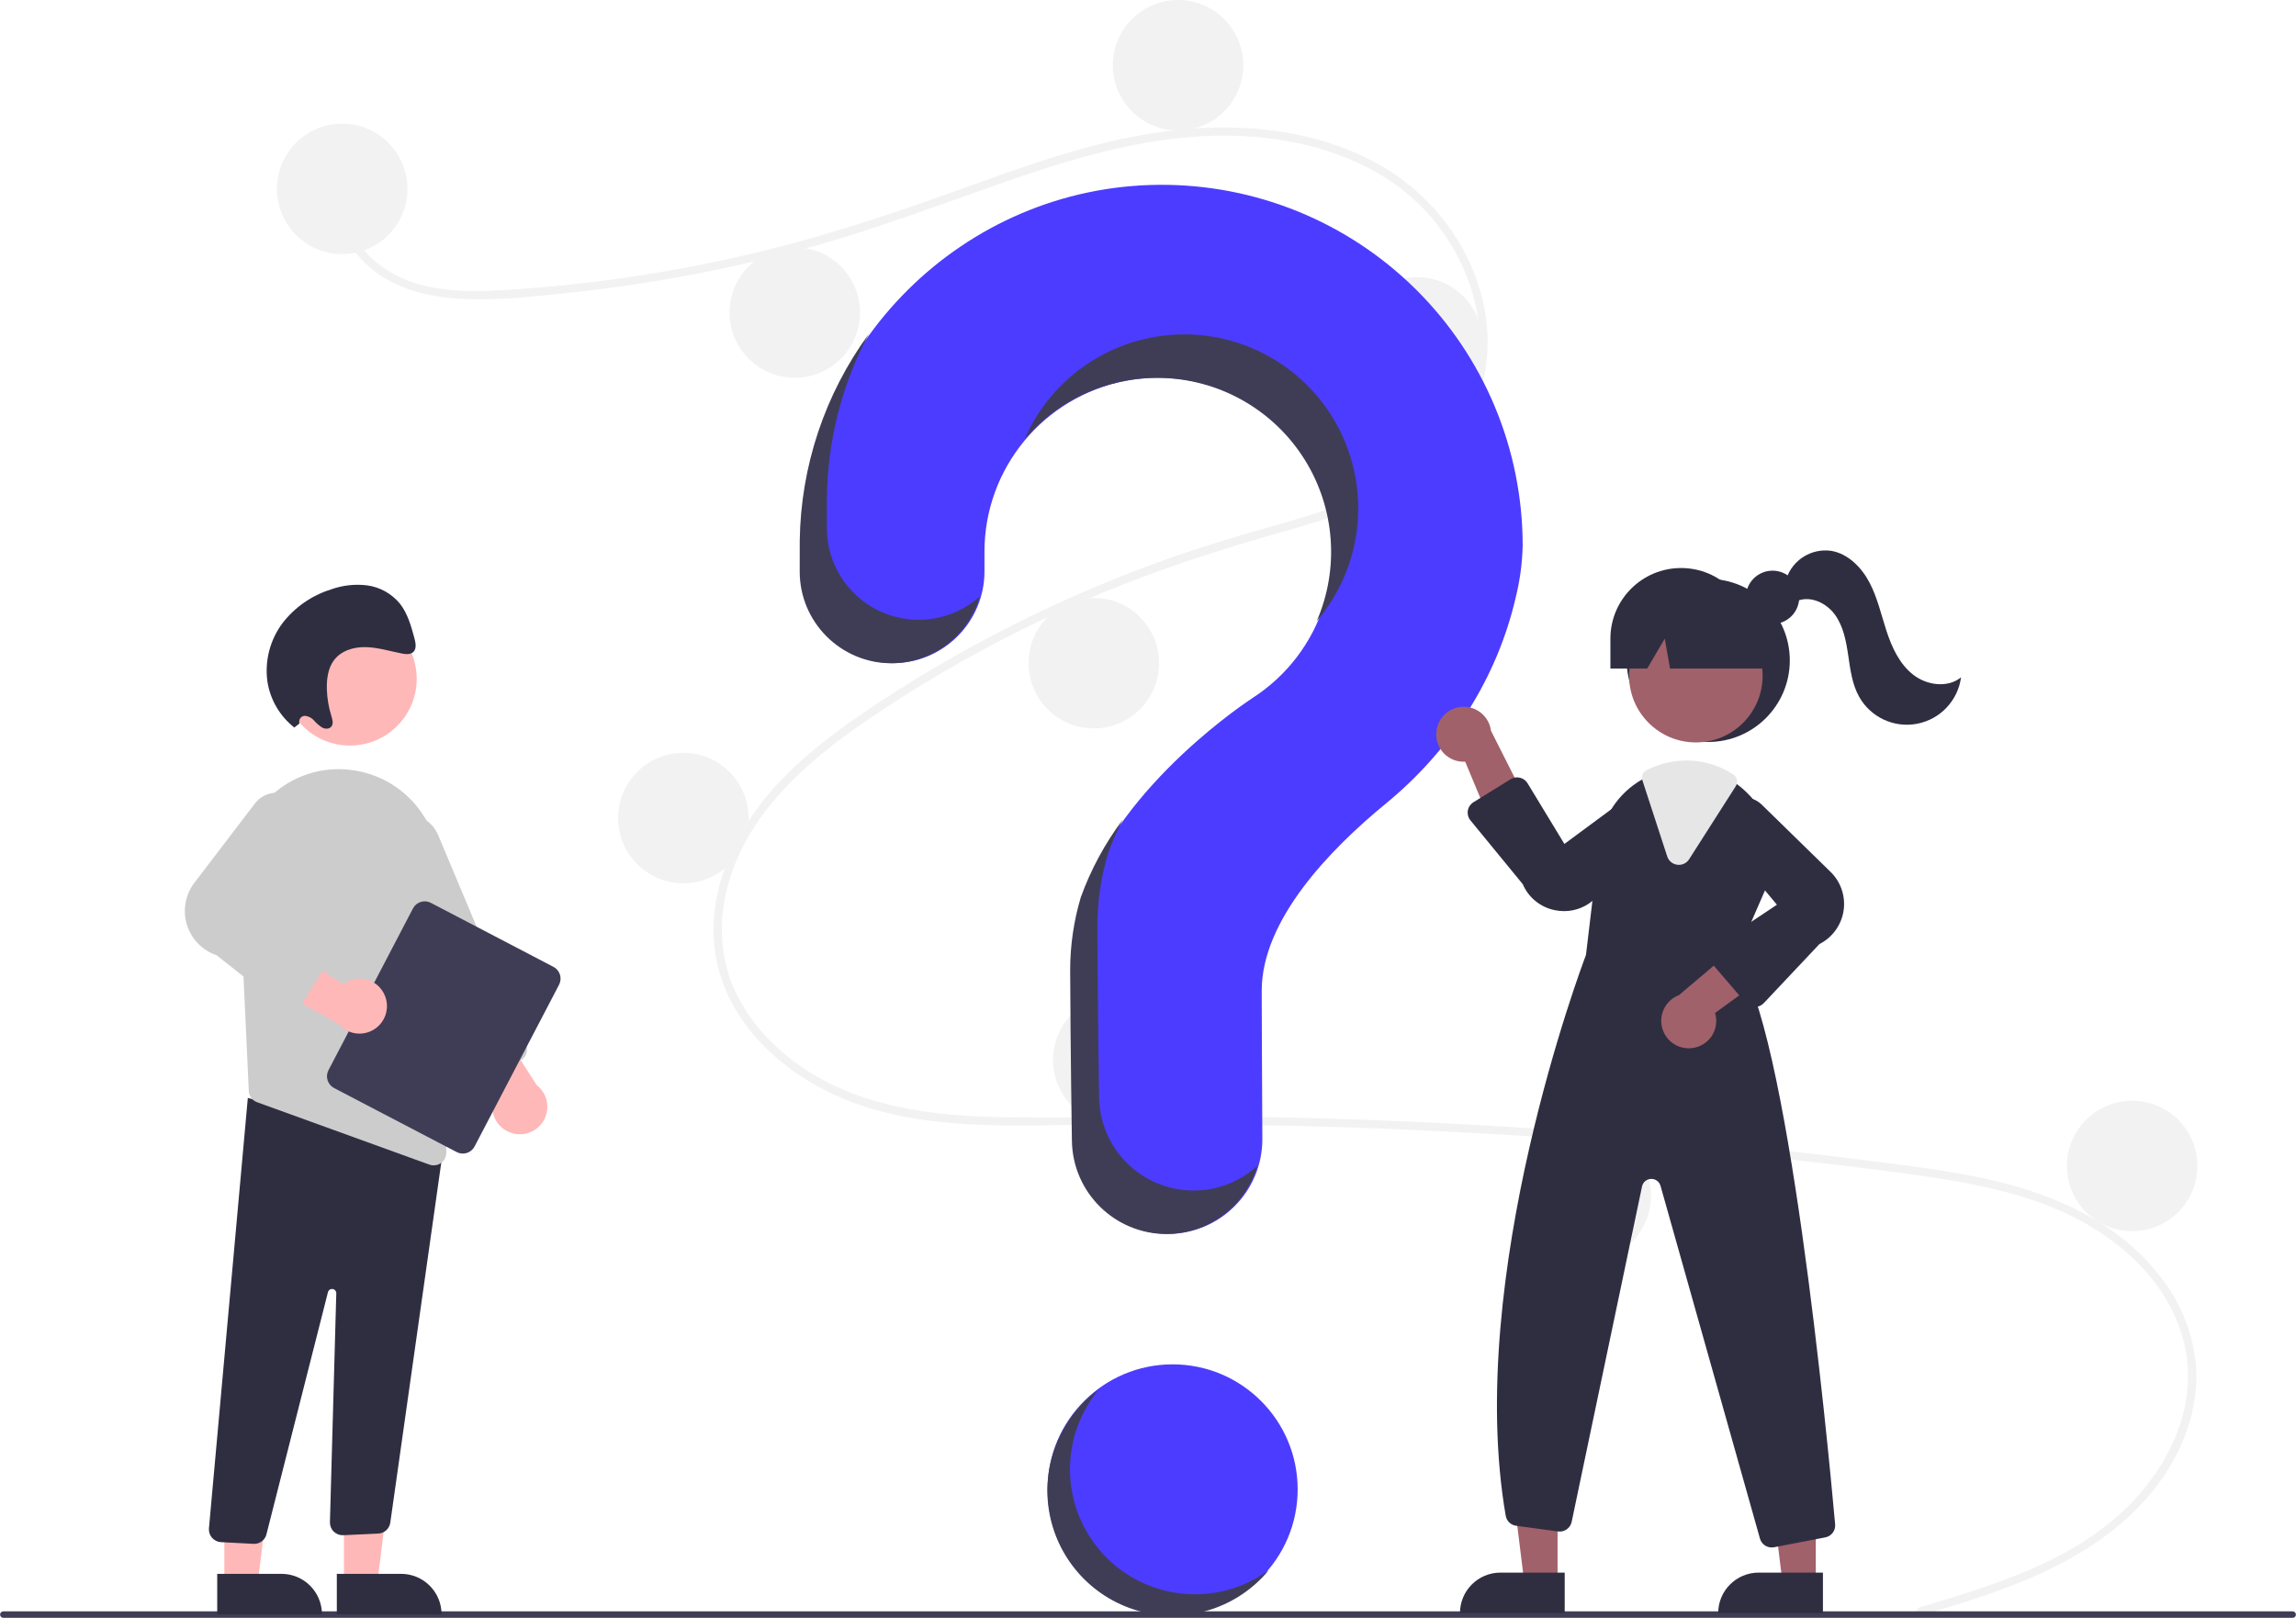
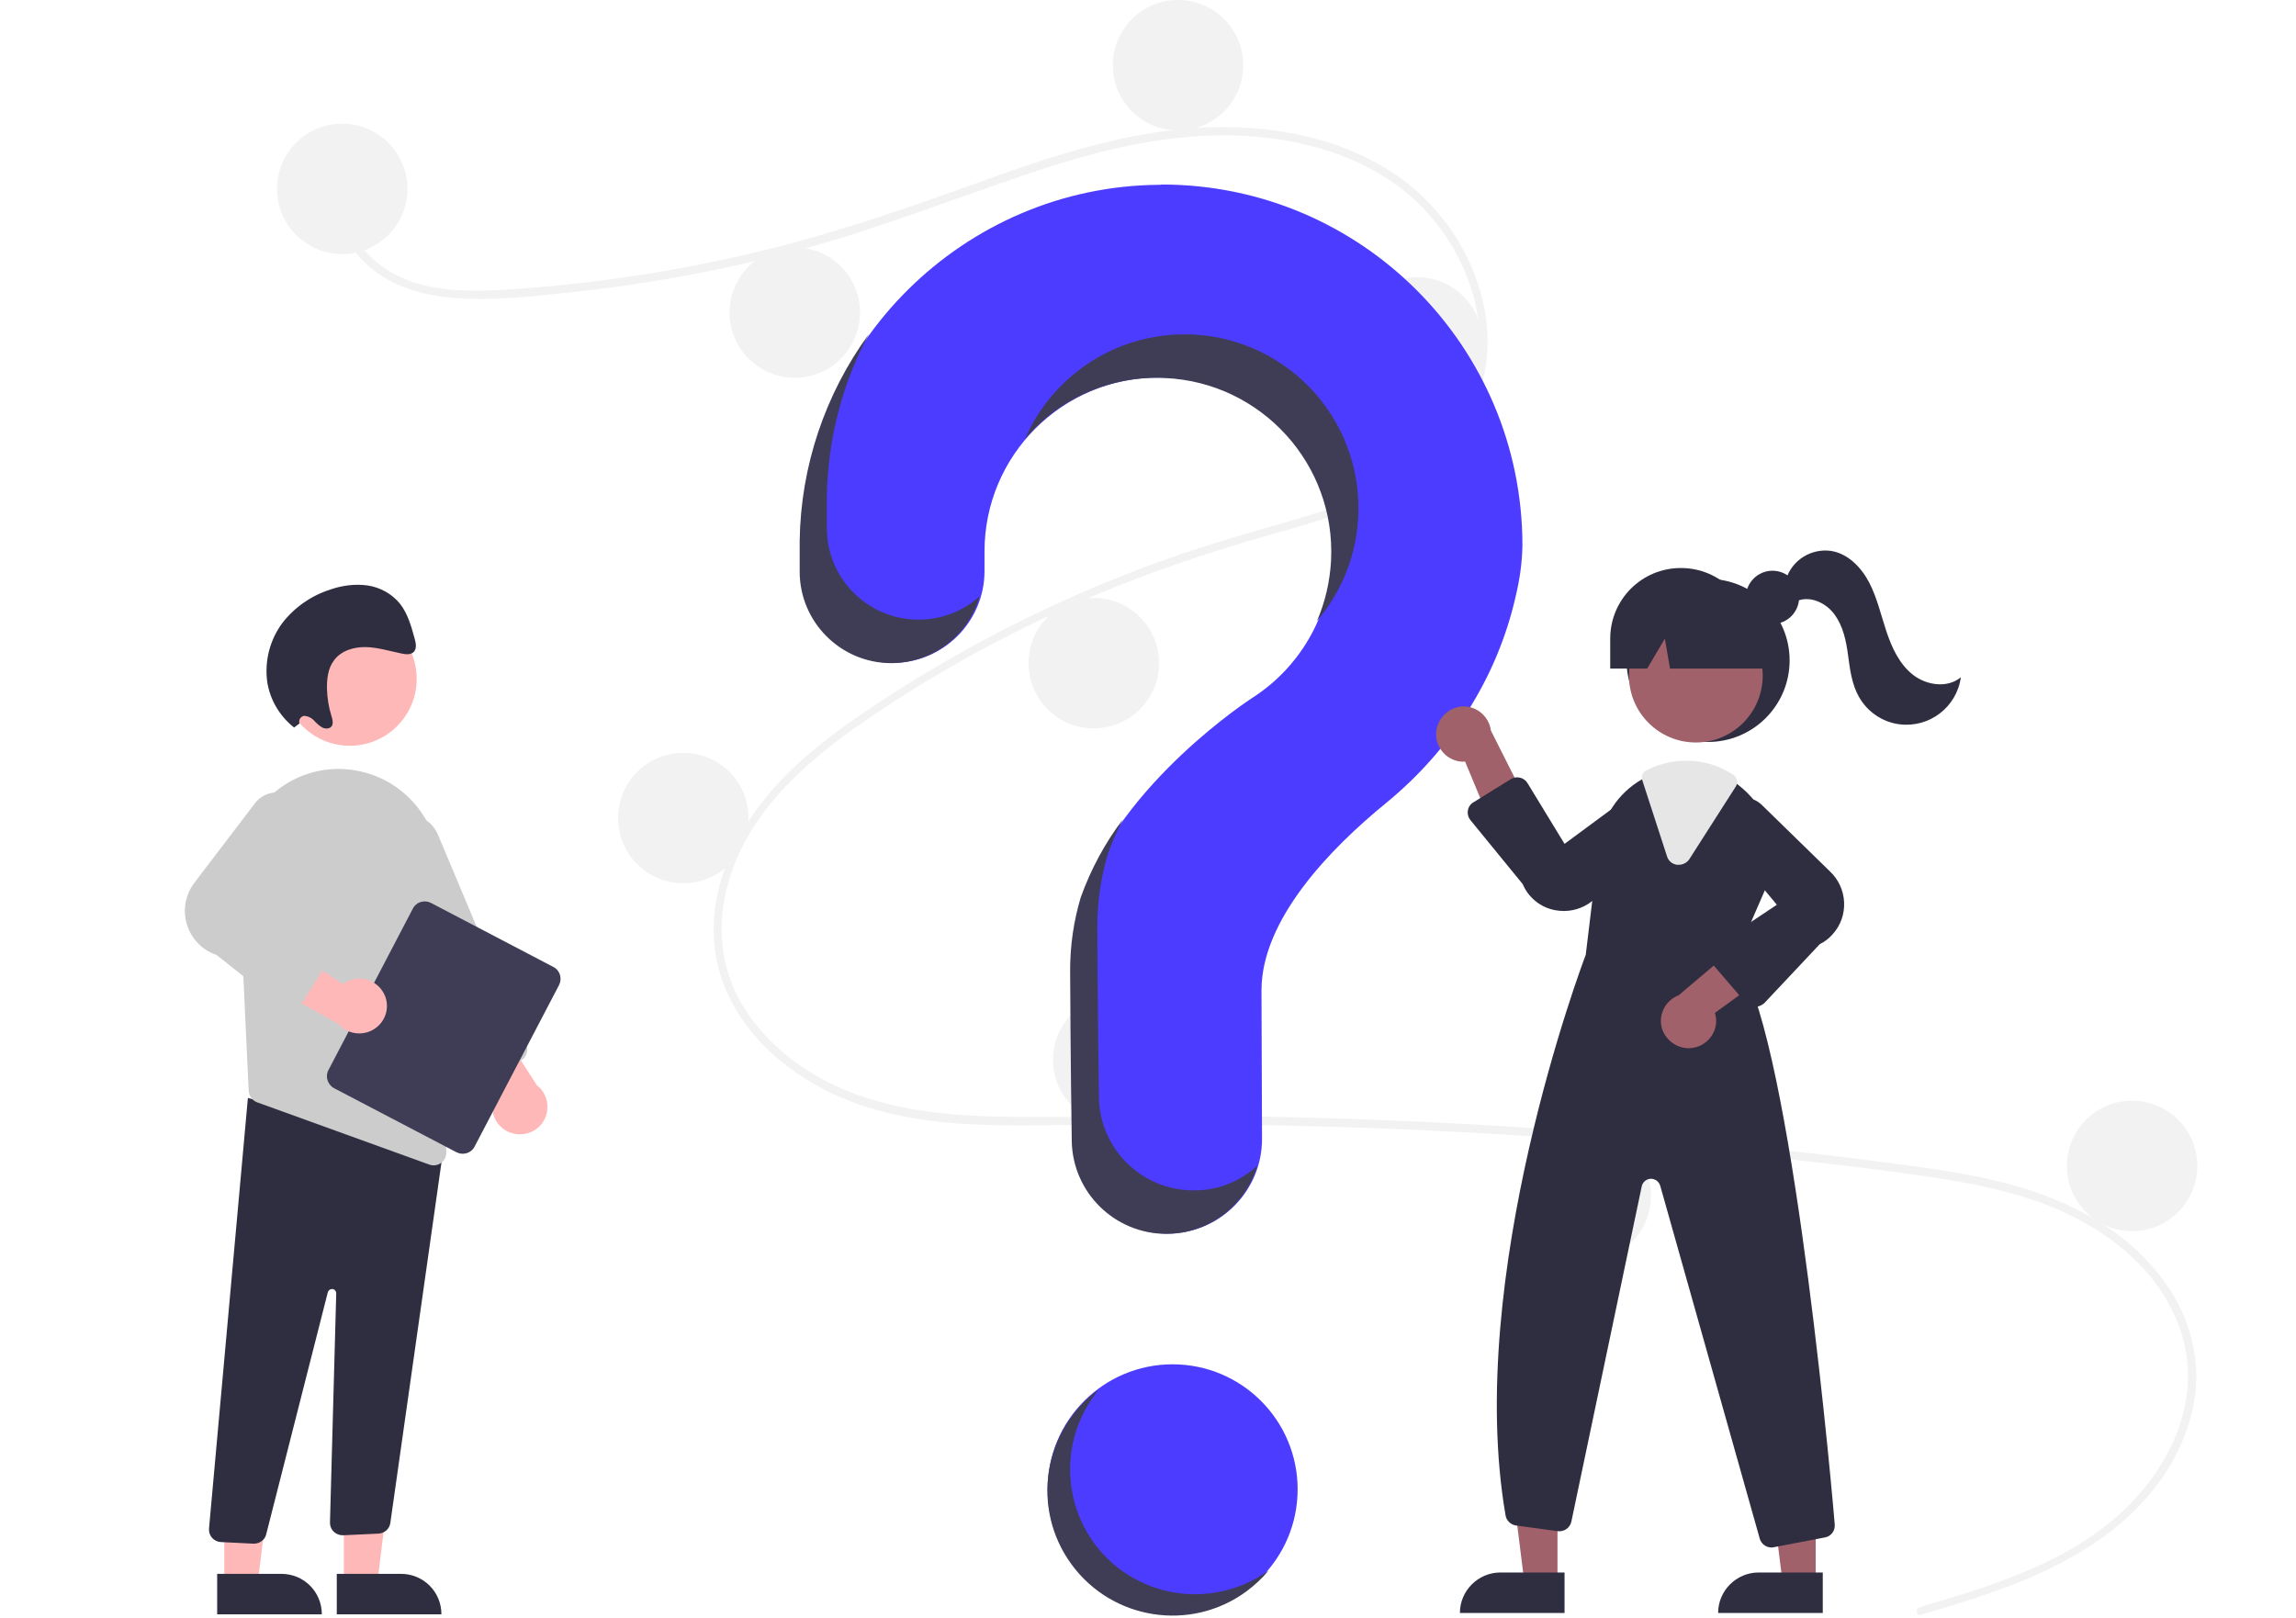
- <svg xmlns="http://www.w3.org/2000/svg" id="ef672dd0-2e16-4c9d-8107-606b55e40777" data-name="Layer 1" width="844.675" height="595.262" viewBox="0 0 844.675 595.262">
-   <circle cx="431.393" cy="548" r="46" fill="#4c3cff" />
-   <path d="M883.862,743.785c25.735-7.729,53.094-15.788,73.503-34.161,18.238-16.418,30.55-41.489,22.995-66.112-7.54-24.572-30.124-40.956-53.442-49.105-13.225-4.622-27.061-7.186-40.891-9.2-15.035-2.19-30.136-3.984-45.23-5.71q-91.677-10.486-184.044-12.811c-30.385-.765-60.764-.747-91.152-.306-27.139.394-55.722.384-80.899-11.151-19.578-8.97-37.348-25.289-42.803-46.734-6.297-24.755,5.318-49.964,21.98-67.892,8.783-9.45,19.047-17.404,29.636-24.717,11.487-7.934,23.375-15.306,35.521-22.188a494.634,494.634,0,0,1,74.767-34.468c12.746-4.634,25.68-8.633,38.728-12.321,11.017-3.115,22.068-6.234,32.716-10.477,20.583-8.204,40.161-22.1,45.395-44.881,4.96-21.591-3.403-45.031-18.065-61.071-16.963-18.557-42.539-26.692-67.06-28.008-27.528-1.478-54.422,5.412-80.297,14.156-27.597,9.326-54.599,20.049-82.778,27.603a556.958,556.958,0,0,1-85.196,15.837c-14.082,1.5-28.59,3.193-42.756,2.045-11.872-.962-23.684-4.454-32.434-12.88-7.503-7.225-11.972-17.154-10.435-27.632.279-1.903,3.17-1.094,2.893.798-1.87,12.755,6.8,24.509,17.484,30.529,12.348,6.958,27.374,6.968,41.122,6.172a537.825,537.825,0,0,0,88.515-12.796c28.593-6.531,56.164-15.866,83.704-25.839,26.156-9.472,52.897-18.716,80.84-20.767,24.246-1.78,49.752,1.752,70.874,14.423,18.564,11.136,32.215,29.707,36.565,51.018,4.25,20.825-1.636,41.785-17.4,56.317-16.321,15.046-38.701,21.479-59.557,27.404-26.452,7.514-52.337,16.298-77.392,27.703a485.824,485.824,0,0,0-72.8,40.928c-22.246,15.202-44.201,34.331-51.237,61.451-3.277,12.633-2.672,26.032,2.812,37.965,4.876,10.61,12.907,19.535,22.262,26.419,22.321,16.424,50.453,19.797,77.414,20.132,30.281.377,60.564-.645,90.855-.148q92.599,1.52,184.819,11.273,23.108,2.446,46.158,5.407c13.822,1.776,27.69,3.541,41.278,6.695,24.162,5.608,47.674,16.392,62.692,36.878a61.319,61.319,0,0,1,11.947,30.446c1.051,11.524-1.77,23.069-6.98,33.321-11.532,22.69-33.134,37.123-56.073,46.605-12.287,5.079-25.032,8.926-37.752,12.746-1.853.557-2.645-2.338-.798-2.893Z" transform="translate(-177.6623 -152.3692)" fill="#f2f2f2" />
-   <circle cx="125.893" cy="69.5" r="24" fill="#f2f2f2" />
-   <circle cx="292.393" cy="115" r="24" fill="#f2f2f2" />
-   <circle cx="433.393" cy="24" r="24" fill="#f2f2f2" />
-   <circle cx="521.393" cy="126" r="24" fill="#f2f2f2" />
-   <circle cx="402.393" cy="244" r="24" fill="#f2f2f2" />
-   <circle cx="251.393" cy="301" r="24" fill="#f2f2f2" />
-   <circle cx="411.393" cy="390" r="24" fill="#f2f2f2" />
-   <circle cx="583.393" cy="440" r="24" fill="#f2f2f2" />
-   <circle cx="784.393" cy="429" r="24" fill="#f2f2f2" />
-   <path d="M604.128,220.373c-71.892.508-130.756,58.93-131.777,130.816-.009.664-.014,5.33-.013,11.434a33.748,33.748,0,0,0,33.744,33.746h0a33.769,33.769,0,0,0,33.761-33.798c-.003-4.152-.006-7.026-.006-7.202a64,64,0,1,1,98.52,53.879l.012.014s-48.028,30.92-62.671,73.335l.012.003a94.004,94.004,0,0,0-3.874,26.768c0,3.725.219,36.321.643,62.778a34.786,34.786,0,0,0,34.79,34.222h0a34.796,34.796,0,0,0,34.794-35.011c-.147-24.229-.227-52.442-.227-54.489,0-26.045,25.125-51.995,45.764-68.917,23.766-19.487,40.868-46.043,47.737-75.999a86.762,86.762,0,0,0,2.499-18.834A132.75,132.75,0,0,0,604.128,220.373Z" transform="translate(-177.6623 -152.3692)" fill="#4c3cff" />
-   <path d="M1021.147,747.631H178.853a1.191,1.191,0,0,1,0-2.381h842.294a1.191,1.191,0,0,1,0,2.381Z" transform="translate(-177.6623 -152.3692)" fill="#3f3d56" />
-   <circle cx="628.449" cy="242.996" r="30" fill="#2f2e41" />
-   <polygon points="573.012 582.129 560.753 582.129 554.92 534.841 573.015 534.841 573.012 582.129" fill="#a0616a" />
-   <path d="M551.996,578.626h23.644a0,0,0,0,1,0,0v14.887a0,0,0,0,1,0,0H537.109a0,0,0,0,1,0,0v0A14.887,14.887,0,0,1,551.996,578.626Z" fill="#2f2e41" />
-   <polygon points="668.012 582.129 655.753 582.129 649.92 534.841 668.015 534.841 668.012 582.129" fill="#a0616a" />
-   <path d="M646.996,578.626h23.644a0,0,0,0,1,0,0v14.887a0,0,0,0,1,0,0H632.109a0,0,0,0,1,0,0v0A14.887,14.887,0,0,1,646.996,578.626Z" fill="#2f2e41" />
-   <circle cx="623.89" cy="248.61" r="24.561" fill="#a0616a" />
-   <path d="M816.191,504.775l10.99-25.25a31.383,31.383,0,0,0-6.95-35.6,31.873,31.873,0,0,0-3.07-2.67,30.935,30.935,0,0,0-18.99-6.57,32.179,32.179,0,0,0-13.4,2.98c-.36.16-.71.33-1.07.5-.69.33-1.37.69-2.03,1.06a31.678,31.678,0,0,0-15.7,23.88l-4.85,40.64c-1.22,3.19-44.74,118.39-29.52,206.34a4.467,4.467,0,0,0,3.82,3.67l15.43,2.1a4.497,4.497,0,0,0,5.01-3.53l25.89-123.41a3.503,3.503,0,0,1,6.8-.23l36.58,129.78a4.471,4.471,0,0,0,4.31,3.28,5.122,5.122,0,0,0,.87-.08l18.85-3.63a4.471,4.471,0,0,0,3.63-4.81C850.021,682.335,835.301,527.605,816.191,504.775Z" transform="translate(-177.6623 -152.3692)" fill="#2f2e41" />
-   <path d="M706.102,421.419A10.056,10.056,0,0,0,716.696,432.623l13.729,32.992,10.385-15.394-14.629-28.97a10.11,10.11,0,0,0-20.079.169Z" transform="translate(-177.6623 -152.3692)" fill="#a0616a" />
-   <path d="M800.19,537.996a10.056,10.056,0,0,0,8.427-12.913l28.885-21.038-17.39-6.512-24.764,20.977a10.11,10.11,0,0,0,4.842,19.487Z" transform="translate(-177.6623 -152.3692)" fill="#a0616a" />
-   <path d="M753.102,487.61a17.057,17.057,0,0,1-3.298-.325,16.305,16.305,0,0,1-11.948-9.616l-19.234-23.453a4.501,4.501,0,0,1,1.111-6.681l13.684-8.471a4.5,4.5,0,0,1,6.215,1.49l13.556,22.334L779.15,443.702A9.721,9.721,0,0,1,790.46,459.264l-25.912,23.637A16.253,16.253,0,0,1,753.102,487.61Z" transform="translate(-177.6623 -152.3692)" fill="#2f2e41" />
-   <path d="M823.252,522.883c-.035,0-.071,0-.106-.001a4.508,4.508,0,0,1-3.311-1.57l-12.166-14.193a4.5,4.5,0,0,1,.92-6.673l22.781-15.188-20.638-24.812a9.721,9.721,0,0,1,14.887-12.183l25.084,24.513a16.525,16.525,0,0,1-3.675,26.94l-20.501,21.754A4.507,4.507,0,0,1,823.252,522.883Z" transform="translate(-177.6623 -152.3692)" fill="#2f2e41" />
-   <path d="M795.307,470.584a4.632,4.632,0,0,1-.584-.037,4.461,4.461,0,0,1-3.71-3.069l-9.142-28.029a3.083,3.083,0,0,1,1.594-3.725l.297-.14c.269-.128.535-.254.807-.375a32.574,32.574,0,0,1,13.603-3.023,31.327,31.327,0,0,1,17.161,5.157,3.13,3.13,0,0,1,.901,4.294L799.084,468.504A4.455,4.455,0,0,1,795.307,470.584Z" transform="translate(-177.6623 -152.3692)" fill="#e6e6e6" />
-   <circle cx="652.101" cy="219.786" r="9.817" fill="#2f2e41" />
-   <path d="M796.111,361.365h0a26,26,0,0,0-26,26v11h13.529l6.471-11,1.941,11h41.059l-11-11A26,26,0,0,0,796.111,361.365Z" transform="translate(-177.6623 -152.3692)" fill="#2f2e41" />
-   <path d="M834.809,365.431a15.15,15.15,0,0,1,16.481-10.396c6.256,1.046,11.202,6.075,14.149,11.691s4.308,11.903,6.289,17.928,4.791,12.084,9.793,15.984,12.677,4.958,17.59.946a20.118,20.118,0,0,1-37.477,7.181c-2.592-4.612-3.261-10.017-4.03-15.251s-1.767-10.65-4.862-14.94-8.888-7.093-13.804-5.139Z" transform="translate(-177.6623 -152.3692)" fill="#2f2e41" />
-   <path d="M515.609,380.408h0a33.748,33.748,0,0,1-33.744-33.746c-0-6.104.004-10.771.013-11.434a131.507,131.507,0,0,1,15.359-59.909,131.803,131.803,0,0,0-25.359,75.909c-.009.664-.014,5.33-.013,11.434a33.748,33.748,0,0,0,33.744,33.746h0A33.773,33.773,0,0,0,538.097,371.817,33.622,33.622,0,0,1,515.609,380.408Z" transform="translate(-177.6623 -152.3692)" fill="#3f3d56" />
-   <path d="M606.415,291.478a64.004,64.004,0,0,1,55.659,89.413,63.997,63.997,0,1,0-107.426-66.985A63.871,63.871,0,0,1,606.415,291.478Z" transform="translate(-177.6623 -152.3692)" fill="#3f3d56" />
-   <path d="M616.797,590.408h0a34.787,34.787,0,0,1-34.79-34.222c-.423-26.456-.643-59.052-.643-62.778a94.004,94.004,0,0,1,3.874-26.768l-.012-.003a95.069,95.069,0,0,1,5.494-12.701,110.047,110.047,0,0,0-15.494,28.701l.012.003a94.004,94.004,0,0,0-3.874,26.768c0,3.725.219,36.321.643,62.778a34.787,34.787,0,0,0,34.79,34.222h0a34.803,34.803,0,0,0,33.402-25.048A34.66,34.66,0,0,1,616.797,590.408Z" transform="translate(-177.6623 -152.3692)" fill="#3f3d56" />
-   <polygon points="126.541 582.585 138.8 582.584 144.633 535.296 126.538 535.297 126.541 582.585" fill="#ffb8b8" />
-   <path d="M301.576,731.451H340.107a0,0,0,0,1,0,0v14.887a0,0,0,0,1,0,0H316.463A14.887,14.887,0,0,1,301.576,731.451v0A0,0,0,0,1,301.576,731.451Z" transform="translate(464.0541 1325.404) rotate(179.9974)" fill="#2f2e41" />
-   <polygon points="82.541 582.585 94.8 582.584 100.633 535.296 82.538 535.297 82.541 582.585" fill="#ffb8b8" />
-   <path d="M257.576,731.451H296.107a0,0,0,0,1,0,0v14.887a0,0,0,0,1,0,0H272.463A14.887,14.887,0,0,1,257.576,731.451v0A0,0,0,0,1,257.576,731.451Z" transform="translate(376.0541 1325.406) rotate(179.9974)" fill="#2f2e41" />
-   <path d="M270.917,720.411l-11.975-.63a4.673,4.673,0,0,1-4.419-4.967l14.313-158.466,65.911,17.786,6.35-1.732L321.239,712.686a4.696,4.696,0,0,1-4.358,3.945l-12.909.601a4.674,4.674,0,0,1-4.931-4.796l2.339-84.196a1.558,1.558,0,0,0-3.083-.36L275.739,716.692a4.646,4.646,0,0,1-4.569,3.725C271.086,720.418,271.002,720.416,270.917,720.411Z" transform="translate(-177.6623 -152.3692)" fill="#2f2e41" />
-   <circle cx="128.742" cy="249.759" r="24.561" fill="#ffb8b8" />
-   <path d="M265.512,474.287l2.701,58.267.976,21.199a4.642,4.642,0,0,0,3.074,4.175l63.336,22.943a4.477,4.477,0,0,0,1.6.28,4.644,4.644,0,0,0,4.664-4.788L339.266,471.597A36.93,36.93,0,0,0,308.522,435.92c-.613-.093-1.236-.187-1.859-.27a36.249,36.249,0,0,0-29.165,9.441,37.236,37.236,0,0,0-11.986,29.196Z" transform="translate(-177.6623 -152.3692)" fill="#ccc" />
-   <path d="M365.855,569.245a10.064,10.064,0,0,1-5.369-15.227l-21.478-28.56,18.534-1.147,17.554,27.297a10.111,10.111,0,0,1-9.242,17.637Z" transform="translate(-177.6623 -152.3692)" fill="#ffb8b8" />
-   <path d="M350.753,548.85a4.644,4.644,0,0,1-2.541-2.518L315.854,469.237a12.463,12.463,0,1,1,22.984-9.647l32.358,77.095a4.679,4.679,0,0,1-2.5,6.118l-14.365,6.029a4.642,4.642,0,0,1-3.577.017Z" transform="translate(-177.6623 -152.3692)" fill="#ccc" />
-   <path d="M298.508,546.131,329.587,486.622a4.878,4.878,0,0,1,6.575-2.063l45.112,23.56a4.878,4.878,0,0,1,2.063,6.575l-31.079,59.509a4.878,4.878,0,0,1-6.575,2.063L300.571,552.706A4.878,4.878,0,0,1,298.508,546.131Z" transform="translate(-177.6623 -152.3692)" fill="#3f3d56" />
-   <path d="M319.351,518.943a10.064,10.064,0,0,0-15.517-4.46l-29.778-19.754-.051,18.57L302.29,529.21a10.111,10.111,0,0,0,17.06-10.267Z" transform="translate(-177.6623 -152.3692)" fill="#ffb8b8" />
-   <path d="M281.701,523.119l-24.337-19.278a17.163,17.163,0,0,1-7.823-27.135l22.097-28.96a10.096,10.096,0,0,1,17.13,10.284l-17.484,28.6,25.694,12.187a4.674,4.674,0,0,1,1.948,6.72l-10.372,16.414a4.682,4.682,0,0,1-3.167,2.111c-.026.004-.051.008-.077.012A4.696,4.696,0,0,1,281.701,523.119Z" transform="translate(-177.6623 -152.3692)" fill="#ccc" />
-   <path d="M287.845,418.574a2.135,2.135,0,0,1,1.856-2.819,4.93,4.93,0,0,1,3.476,1.715,13.833,13.833,0,0,0,3.071,2.637c1.188.599,2.8.514,3.477-.628.636-1.072.2-2.508-.185-3.753a36.907,36.907,0,0,1-1.63-9.77c-.111-3.7.411-7.562,2.46-10.448,2.644-3.725,7.371-5.139,11.845-5.036s8.875,1.484,13.307,2.357c1.53.301,3.328.456,4.352-.73,1.088-1.261.688-3.301.226-5.004-1.201-4.417-2.475-8.985-5.265-12.552a18.898,18.898,0,0,0-12.061-6.79,28.938,28.938,0,0,0-13.462,1.528,36.096,36.096,0,0,0-17.683,12.319,29.236,29.236,0,0,0-5.578,21.6,26.667,26.667,0,0,0,9.886,16.855Z" transform="translate(-177.6623 -152.3692)" fill="#2f2e41" />
-   <path d="M598.92,735.149a45.994,45.994,0,0,1-17.07-71.489,45.997,45.997,0,1,0,62.569,66.464A45.969,45.969,0,0,1,598.92,735.149Z" transform="translate(-177.6623 -152.3692)" fill="#3f3d56" />
+ <svg xmlns="http://www.w3.org/2000/svg" version="1.1" id="ef672dd0-2e16-4c9d-8107-606b55e40777" x="0px" y="0px" viewBox="0 0 844.7 595.3" style="enable-background:new 0 0 844.7 595.3;" xml:space="preserve">
+   <style type="text/css">
+ 	.st0{fill:#4C3CFF;}
+ 	.st1{fill:#F2F2F2;}
+ 	.st2{fill:#2F2E41;}
+ 	.st3{fill:#A0616A;}
+ 	.st4{fill:#E6E6E6;}
+ 	.st5{fill:#3F3D56;}
+ 	.st6{fill:#FFB8B8;}
+ 	.st7{fill:#CCCCCC;}
+ </style>
+   <circle class="st0" cx="431.4" cy="548" r="46" />
+   <path class="st1" d="M706.2,591.4c25.7-7.7,53.1-15.8,73.5-34.2c18.2-16.4,30.6-41.5,23-66.1c-7.5-24.6-30.1-41-53.4-49.1  c-13.2-4.6-27.1-7.2-40.9-9.2c-15-2.2-30.1-4-45.2-5.7c-61.1-7-122.5-11.3-184-12.8c-30.4-0.8-60.8-0.7-91.2-0.3  c-27.1,0.4-55.7,0.4-80.9-11.2c-19.6-9-37.3-25.3-42.8-46.7c-6.3-24.8,5.3-50,22-67.9c8.8-9.5,19-17.4,29.6-24.7  c11.5-7.9,23.4-15.3,35.5-22.2c23.9-13.5,48.9-25.1,74.8-34.5c12.7-4.6,25.7-8.6,38.7-12.3c11-3.1,22.1-6.2,32.7-10.5  c20.6-8.2,40.2-22.1,45.4-44.9c5-21.6-3.4-45-18.1-61.1c-17-18.6-42.5-26.7-67.1-28c-27.5-1.5-54.4,5.4-80.3,14.2  c-27.6,9.3-54.6,20-82.8,27.6c-27.9,7.5-56.4,12.8-85.2,15.8c-14.1,1.5-28.6,3.2-42.8,2c-11.9-1-23.7-4.5-32.4-12.9  c-7.5-7.2-12-17.2-10.4-27.6c0.3-1.9,3.2-1.1,2.9,0.8c-1.9,12.8,6.8,24.5,17.5,30.5c12.3,7,27.4,7,41.1,6.2  c29.8-1.8,59.4-6.1,88.5-12.8c28.6-6.5,56.2-15.9,83.7-25.8c26.2-9.5,52.9-18.7,80.8-20.8c24.2-1.8,49.8,1.8,70.9,14.4  c18.6,11.1,32.2,29.7,36.6,51c4.3,20.8-1.6,41.8-17.4,56.3c-16.3,15-38.7,21.5-59.6,27.4c-26.5,7.5-52.3,16.3-77.4,27.7  c-25.4,11.5-49.8,25.2-72.8,40.9c-22.2,15.2-44.2,34.3-51.2,61.5c-3.3,12.6-2.7,26,2.8,38c4.9,10.6,12.9,19.5,22.3,26.4  c22.3,16.4,50.5,19.8,77.4,20.1c30.3,0.4,60.6-0.6,90.9-0.1c61.7,1,123.3,4.8,184.8,11.3c15.4,1.6,30.8,3.4,46.2,5.4  c13.8,1.8,27.7,3.5,41.3,6.7c24.2,5.6,47.7,16.4,62.7,36.9c6.7,8.9,10.8,19.4,11.9,30.4c1.1,11.5-1.8,23.1-7,33.3  c-11.5,22.7-33.1,37.1-56.1,46.6c-12.3,5.1-25,8.9-37.8,12.7C705.1,594.9,704.4,592,706.2,591.4L706.2,591.4z" />
+   <circle class="st1" cx="125.9" cy="69.5" r="24" />
+   <circle class="st1" cx="292.4" cy="115" r="24" />
+   <circle class="st1" cx="433.4" cy="24" r="24" />
+   <circle class="st1" cx="521.4" cy="126" r="24" />
+   <circle class="st1" cx="402.4" cy="244" r="24" />
+   <circle class="st1" cx="251.4" cy="301" r="24" />
+   <circle class="st1" cx="411.4" cy="390" r="24" />
+   <circle class="st1" cx="583.4" cy="440" r="24" />
+   <circle class="st1" cx="784.4" cy="429" r="24" />
+   <path class="st0" d="M426.5,68c-71.9,0.5-130.8,58.9-131.8,130.8c0,0.7,0,5.3,0,11.4c0,18.6,15.1,33.7,33.7,33.7h0  c18.6,0,33.8-15.1,33.8-33.8c0,0,0,0,0,0c0-4.2,0-7,0-7.2c0-35.3,28.6-64,64-64s64,28.6,64,64c0,21.8-11.1,42.1-29.5,53.9l0,0  c0,0-48,30.9-62.7,73.3l0,0c-2.6,8.7-3.9,17.7-3.9,26.8c0,3.7,0.2,36.3,0.6,62.8c0.3,19,15.8,34.2,34.8,34.2h0  c19.2,0,34.8-15.6,34.8-34.8c0-0.1,0-0.1,0-0.2c-0.1-24.2-0.2-52.4-0.2-54.5c0-26,25.1-52,45.8-68.9c23.8-19.5,40.9-46,47.7-76  c1.5-6.2,2.4-12.5,2.5-18.8c0-73.3-59.4-132.8-132.7-132.8C427.1,68,426.8,68,426.5,68z" />
+   <circle class="st2" cx="628.4" cy="243" r="30" />
+   <polygon class="st3" points="573,582.1 560.8,582.1 554.9,534.8 573,534.8 " />
+   <path class="st2" d="M552,578.6h23.6l0,0v14.9l0,0h-38.5l0,0l0,0C537.1,585.3,543.8,578.6,552,578.6z" />
+   <polygon class="st3" points="668,582.1 655.8,582.1 649.9,534.8 668,534.8 " />
+   <path class="st2" d="M647,578.6h23.6l0,0v14.9l0,0h-38.5l0,0l0,0C632.1,585.3,638.8,578.6,647,578.6z" />
+   <circle class="st3" cx="623.9" cy="248.6" r="24.6" />
+   <path class="st2" d="M638.5,352.4l11-25.3c5.5-12.1,2.7-26.4-6.9-35.6c-1-1-2-1.8-3.1-2.7c-5.4-4.2-12.1-6.6-19-6.6  c-4.6,0-9.2,1-13.4,3c-0.4,0.2-0.7,0.3-1.1,0.5c-0.7,0.3-1.4,0.7-2,1.1c-8.7,5-14.6,13.9-15.7,23.9l-4.9,40.6  c-1.2,3.2-44.7,118.4-29.5,206.3c0.3,1.9,1.9,3.4,3.8,3.7l15.4,2.1c2.3,0.3,4.5-1.2,5-3.5l25.9-123.4c0.4-1.9,2.3-3.1,4.1-2.7  c1.3,0.3,2.3,1.2,2.7,2.5l36.6,129.8c0.5,1.9,2.3,3.3,4.3,3.3c0.3,0,0.6,0,0.9-0.1l18.8-3.6c2.3-0.4,3.8-2.5,3.6-4.8  C672.4,530,657.6,375.2,638.5,352.4z" />
+   <path class="st3" d="M528.4,269c-0.6,5.5,3.3,10.5,8.8,11.2c0.6,0.1,1.2,0.1,1.8,0l13.7,33l10.4-15.4l-14.6-29  c-0.7-5.5-5.8-9.5-11.3-8.8C532.6,260.7,529,264.4,528.4,269L528.4,269z" />
+   <path class="st3" d="M622.5,385.6c5.5-0.7,9.5-5.7,8.8-11.2c-0.1-0.6-0.2-1.2-0.4-1.7l28.9-21l-17.4-6.5l-24.8,21  c-5.2,2-7.9,7.8-5.9,13C613.5,383.5,617.9,386.2,622.5,385.6L622.5,385.6z" />
+   <path class="st2" d="M575.4,335.2c-1.1,0-2.2-0.1-3.3-0.3c-5.3-1-9.8-4.6-11.9-9.6L541,301.8c-1.6-1.9-1.3-4.8,0.6-6.3  c0.2-0.1,0.3-0.2,0.5-0.3l13.7-8.5c2.1-1.3,4.9-0.7,6.2,1.5c0,0,0,0,0,0l13.6,22.3l26-19.2c4.8-2.5,10.6-0.7,13.1,4.1  c2,3.8,1.3,8.5-1.8,11.5l-25.9,23.6C583.8,333.5,579.7,335.2,575.4,335.2z" />
+   <path class="st2" d="M645.6,370.5c0,0-0.1,0-0.1,0c-1.3,0-2.5-0.6-3.3-1.6L630,354.7c-1.6-1.9-1.4-4.7,0.5-6.3  c0.1-0.1,0.3-0.2,0.4-0.3l22.8-15.2l-20.6-24.8c-2.8-4.6-1.3-10.6,3.3-13.3c3.7-2.2,8.4-1.7,11.6,1.2l25.1,24.5  c6.7,6.2,7.2,16.6,1.1,23.3c-1.3,1.5-2.9,2.7-4.7,3.6l-20.5,21.8C648,370,646.8,370.5,645.6,370.5z" />
+   <path class="st4" d="M617.6,318.2c-0.2,0-0.4,0-0.6,0c-1.7-0.2-3.2-1.4-3.7-3.1l-9.1-28c-0.5-1.5,0.2-3.1,1.6-3.7l0.3-0.1  c0.3-0.1,0.5-0.3,0.8-0.4c4.3-2,8.9-3,13.6-3c6.1,0,12.1,1.8,17.2,5.2c1.4,0.9,1.8,2.9,0.9,4.3l-17.2,26.9  C620.6,317.4,619.2,318.2,617.6,318.2z" />
+   <circle class="st2" cx="652.1" cy="219.8" r="9.8" />
+   <path class="st2" d="M618.4,209L618.4,209c-14.4,0-26,11.6-26,26v11H606l6.5-11l1.9,11h41.1l-11-11C644.4,220.6,632.8,209,618.4,209  z" />
+   <path class="st2" d="M657.1,213.1c2.2-7,9.2-11.4,16.5-10.4c6.3,1,11.2,6.1,14.1,11.7s4.3,11.9,6.3,17.9s4.8,12.1,9.8,16  s12.7,5,17.6,0.9c-1.5,11-11.6,18.7-22.6,17.3c-6.3-0.8-11.8-4.6-14.9-10.1c-2.6-4.6-3.3-10-4-15.3s-1.8-10.6-4.9-14.9  s-8.9-7.1-13.8-5.1L657.1,213.1z" />
+   <path class="st5" d="M337.9,228L337.9,228c-18.6,0-33.7-15.1-33.7-33.7c0-6.1,0-10.8,0-11.4c0.3-20.9,5.5-41.4,15.4-59.9  c-16.1,22.1-25,48.6-25.4,75.9c0,0.7,0,5.3,0,11.4c0,18.6,15.1,33.7,33.7,33.7l0,0c15.1,0,28.4-10,32.5-24.6  C354.3,225,346.2,228,337.9,228z" />
+   <path class="st5" d="M428.8,139.1c35.3,1.7,62.6,31.7,60.9,67c-0.4,7.7-2.1,15.3-5.2,22.4c22.9-26.9,19.7-67.3-7.2-90.2  c-26.9-22.9-67.3-19.7-90.2,7.2c-4.1,4.8-7.5,10.2-10,16C389.8,146.4,409,138.1,428.8,139.1z" />
+   <path class="st5" d="M439.1,438L439.1,438c-19,0-34.5-15.2-34.8-34.2c-0.4-26.5-0.6-59.1-0.6-62.8c0-9.1,1.3-18.1,3.9-26.8l0,0  c1.5-4.4,3.4-8.6,5.5-12.7c-6.6,8.7-11.8,18.4-15.5,28.7l0,0c-2.6,8.7-3.9,17.7-3.9,26.8c0,3.7,0.2,36.3,0.6,62.8  c0.3,19,15.8,34.2,34.8,34.2l0,0c15.5,0,29.1-10.2,33.4-25C456.1,434.8,447.8,438.1,439.1,438z" />
+   <polygon class="st6" points="126.5,582.6 138.8,582.6 144.6,535.3 126.5,535.3 " />
+   <path class="st2" d="M162.4,594l-38.5,0l0,0l0-14.9l0,0l23.6,0C155.8,579.1,162.4,585.7,162.4,594L162.4,594L162.4,594z" />
+   <polygon class="st6" points="82.5,582.6 94.8,582.6 100.6,535.3 82.5,535.3 " />
+   <path class="st2" d="M118.4,594l-38.5,0l0,0l0-14.9l0,0l23.6,0C111.8,579.1,118.4,585.7,118.4,594L118.4,594L118.4,594z" />
+   <path class="st2" d="M93.3,568l-12-0.6c-2.6-0.1-4.6-2.3-4.4-4.9c0,0,0,0,0-0.1L91.2,404l65.9,17.8l6.4-1.7l-19.9,140.3  c-0.3,2.2-2.2,3.8-4.4,3.9l-12.9,0.6c-2.6,0.1-4.8-1.8-4.9-4.4c0-0.1,0-0.3,0-0.4l2.3-84.2c0-0.9-0.7-1.6-1.5-1.6  c-0.8,0-1.4,0.5-1.6,1.2l-22.6,88.8c-0.4,2.2-2.4,3.7-4.6,3.7C93.4,568,93.3,568,93.3,568z" />
+   <circle class="st6" cx="128.7" cy="249.8" r="24.6" />
+   <path class="st7" d="M87.8,321.9l2.7,58.3l1,21.2c0.1,1.9,1.3,3.5,3.1,4.2l63.3,22.9c0.5,0.2,1.1,0.3,1.6,0.3c2.6,0,4.7-2.1,4.7-4.6  c0-0.1,0-0.1,0-0.2l-2.6-104.8c-0.4-17.7-13.3-32.7-30.7-35.7c-0.6-0.1-1.2-0.2-1.9-0.3c-10.6-1.3-21.3,2.1-29.2,9.4  C91.7,300.2,87.3,310.9,87.8,321.9L87.8,321.9z" />
+   <path class="st6" d="M188.2,416.9c-5.3-1.6-8.3-7.3-6.6-12.6c0.3-0.9,0.7-1.8,1.3-2.6l-21.5-28.6l18.5-1.1l17.6,27.3  c4.4,3.4,5.2,9.8,1.8,14.2C196.7,416.8,192.2,418.2,188.2,416.9z" />
+   <path class="st7" d="M173.1,396.5c-1.1-0.5-2.1-1.4-2.5-2.5l-32.4-77.1c-2.7-6.3,0.3-13.7,6.7-16.3c6.3-2.7,13.7,0.3,16.3,6.7  c0,0,0,0,0,0l32.4,77.1c1,2.4-0.1,5.1-2.5,6.1l-14.4,6C175.5,396.9,174.2,397,173.1,396.5L173.1,396.5z" />
+   <path class="st5" d="M120.8,393.8l31.1-59.5c1.2-2.4,4.2-3.3,6.6-2.1l45.1,23.6c2.4,1.2,3.3,4.2,2.1,6.6l-31.1,59.5  c-1.2,2.4-4.2,3.3-6.6,2.1l-45.1-23.6C120.5,399.1,119.6,396.1,120.8,393.8z" />
+   <path class="st6" d="M141.7,366.6c-2-5.2-7.8-7.8-13-5.9c-0.9,0.3-1.8,0.8-2.6,1.4l-29.8-19.8l-0.1,18.6l28.3,15.9  c3.7,4.2,10.1,4.6,14.3,1C142.1,375,143.2,370.5,141.7,366.6L141.7,366.6z" />
+   <path class="st7" d="M104,370.7l-24.3-19.3c-9-3-13.8-12.7-10.8-21.7c0.7-2,1.7-3.8,3-5.4l22.1-29c3.5-4.3,9.9-5,14.2-1.4  c3.5,2.8,4.6,7.6,2.9,11.7l-17.5,28.6l25.7,12.2c2.3,1.1,3.3,3.9,2.2,6.2c-0.1,0.2-0.2,0.3-0.3,0.5l-10.4,16.4  c-0.7,1.1-1.9,1.9-3.2,2.1c0,0-0.1,0-0.1,0C106.4,371.9,105.1,371.6,104,370.7z" />
+   <path class="st2" d="M110.2,266.2c-0.4-1.1,0.2-2.3,1.3-2.7c0.2-0.1,0.3-0.1,0.5-0.1c1.3,0.1,2.6,0.7,3.5,1.7c0.9,1,1.9,1.9,3.1,2.6  c1.2,0.6,2.8,0.5,3.5-0.6c0.6-1.1,0.2-2.5-0.2-3.8c-1-3.2-1.5-6.5-1.6-9.8c-0.1-3.7,0.4-7.6,2.5-10.4c2.6-3.7,7.4-5.1,11.8-5  s8.9,1.5,13.3,2.4c1.5,0.3,3.3,0.5,4.4-0.7c1.1-1.3,0.7-3.3,0.2-5c-1.2-4.4-2.5-9-5.3-12.6c-3-3.7-7.3-6.1-12.1-6.8  c-4.5-0.6-9.2,0-13.5,1.5c-7,2.2-13.2,6.5-17.7,12.3c-4.6,6.2-6.6,13.9-5.6,21.6c1,6.7,4.6,12.7,9.9,16.9L110.2,266.2z" />
+   <path class="st5" d="M421.3,582.8c-23.3-10.1-33.9-37.2-23.8-60.5c1.7-3.9,4-7.6,6.7-11c-20.5,15-25,43.8-10,64.3  c15,20.5,43.8,25,64.3,10c3.1-2.3,5.9-4.9,8.3-7.8C453.6,587.4,436.2,589.3,421.3,582.8z" />
</svg>
